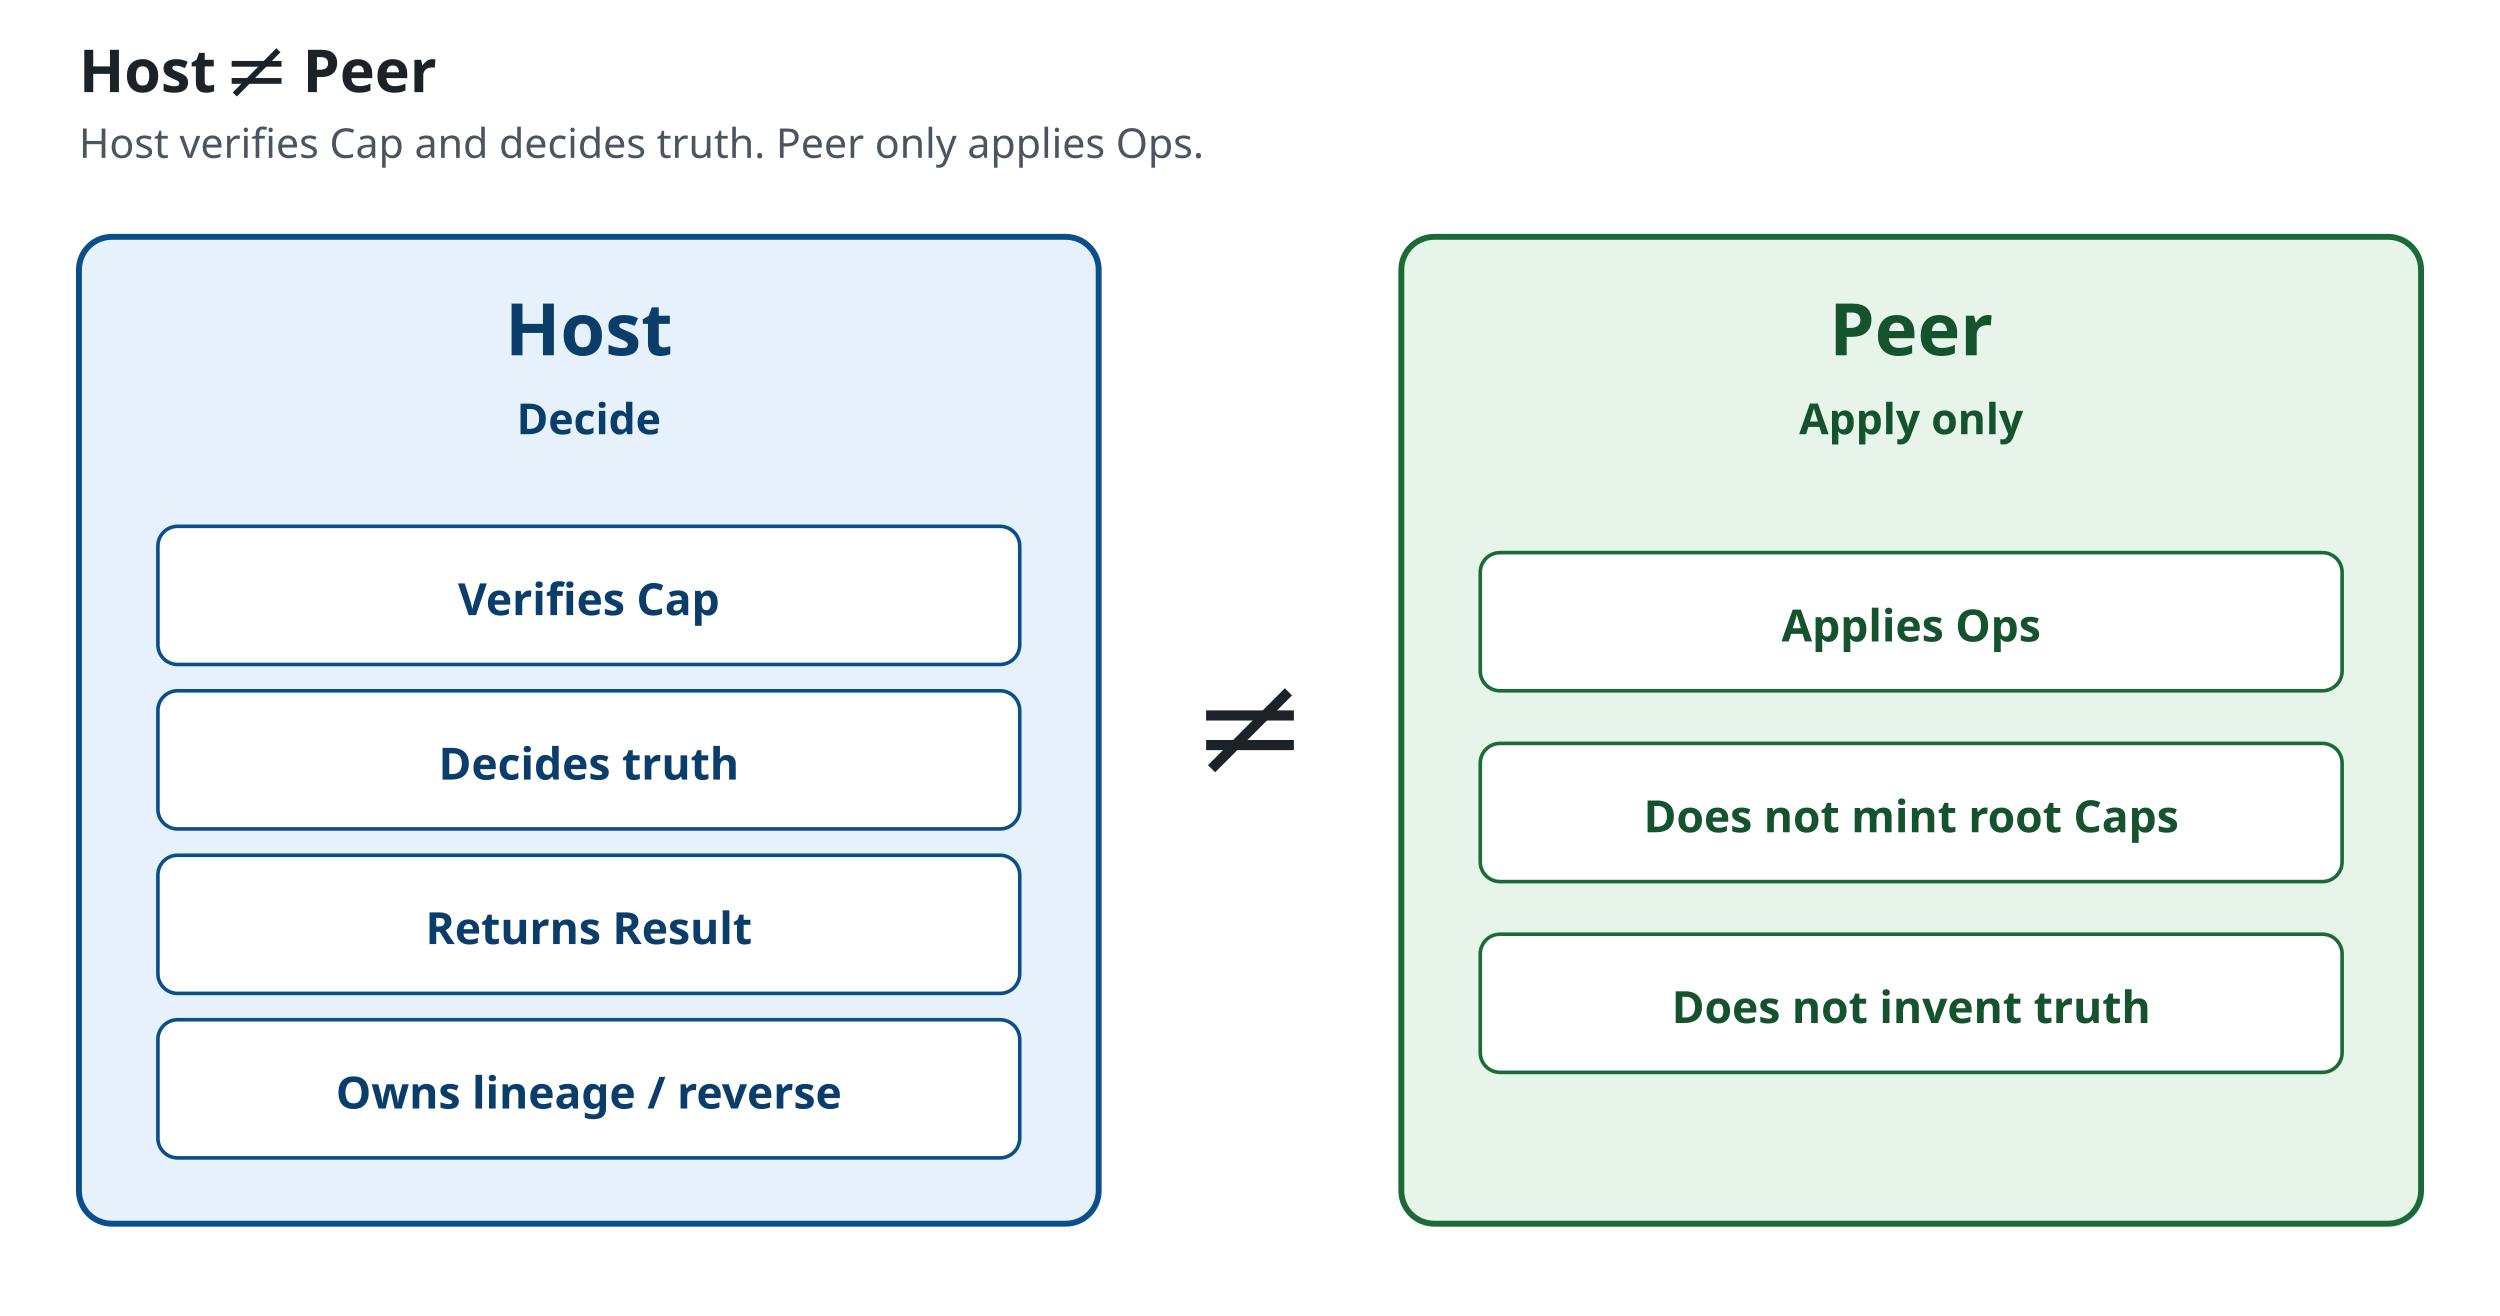
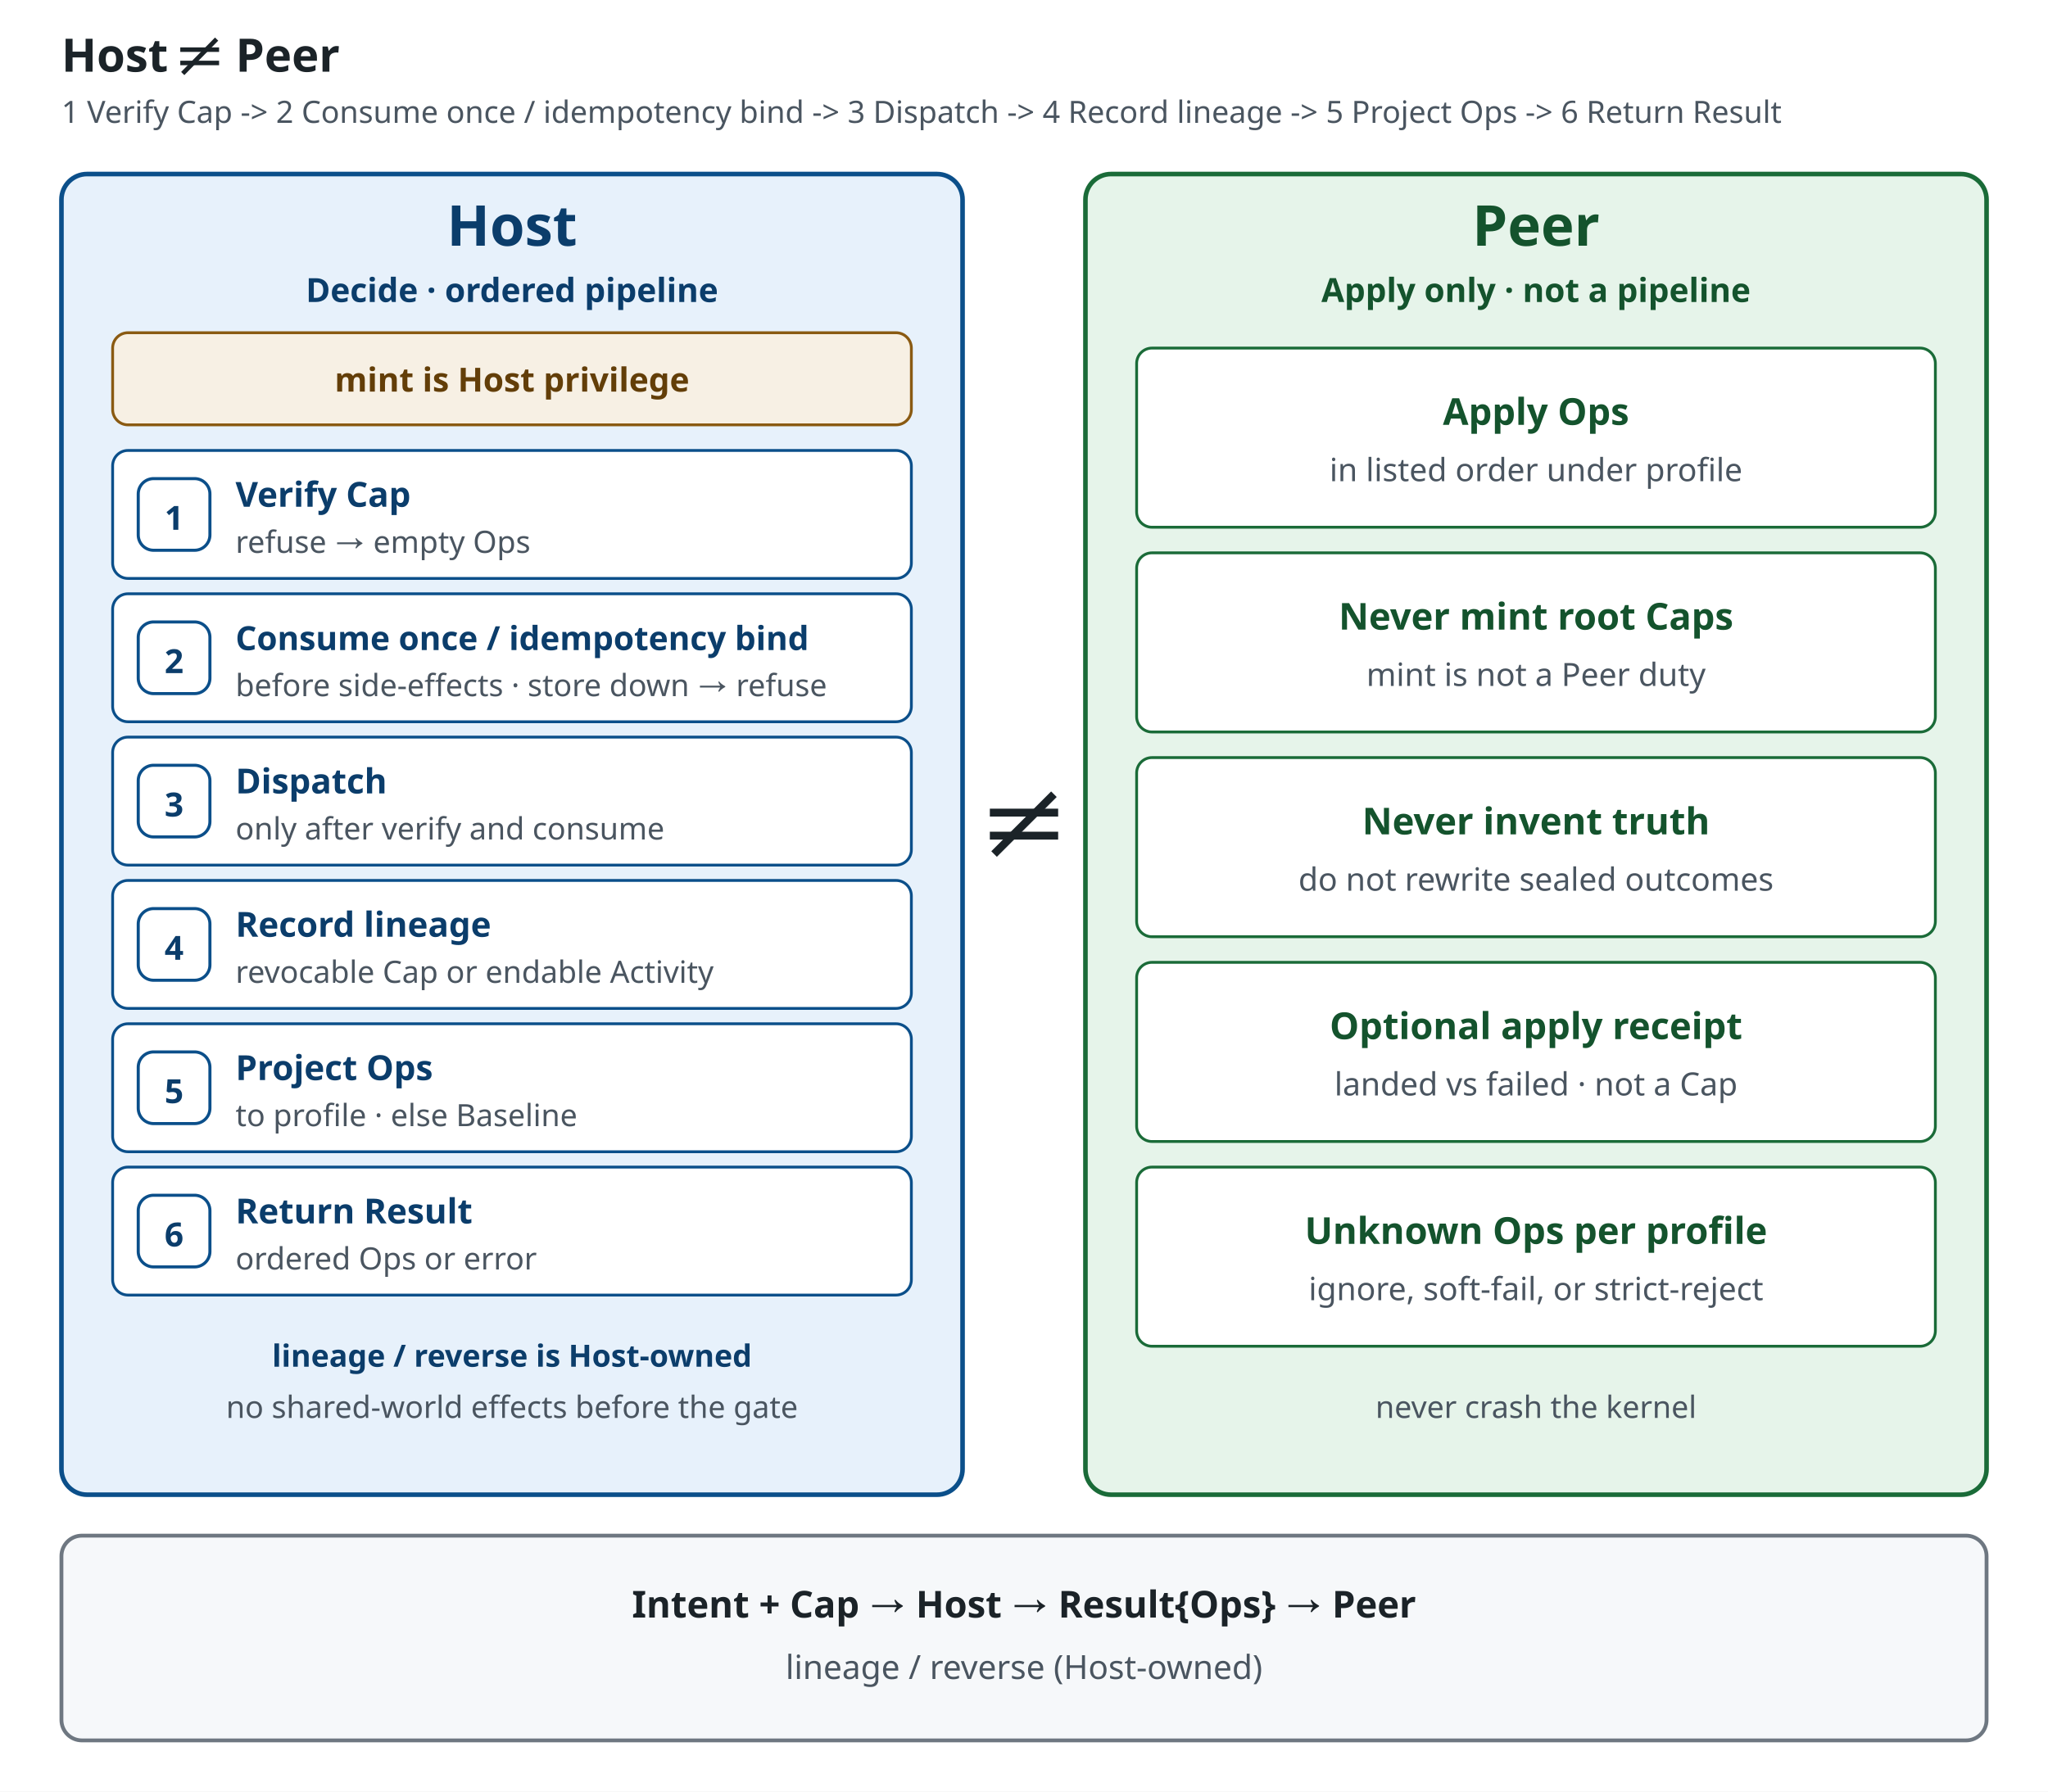
- <svg xmlns="http://www.w3.org/2000/svg" viewBox="0 0 760 400" width="760" height="400" role="img" aria-labelledby="t d">
-   <rect width="760" height="400" fill="#FFFFFF" />
+ <svg xmlns="http://www.w3.org/2000/svg" viewBox="0 0 800 700" width="800" height="700" role="img" aria-labelledby="t d">
+   <rect width="800" height="700" fill="#FFFFFF" />
  <defs>
    <marker id="a2" markerWidth="9" markerHeight="9" refX="8" refY="4.5" orient="auto" markerUnits="strokeWidth">
      <path d="M0,0 L9,4.5 L0,9 Z" fill="#5C656E" />
    </marker>
  </defs>
  <text x="24" y="28" fill="#1B2328" font-family="Noto Sans, ui-sans-serif, system-ui, -apple-system, 'Segoe UI', Helvetica, Arial, sans-serif" font-size="18" font-weight="700" text-anchor="start">Host</text>
  <g stroke="#1B2328" fill="none" stroke-width="1.76" stroke-linecap="square">
    <line x1="71.3" y1="19.4" x2="84.7" y2="19.4" />
    <line x1="71.3" y1="24.6" x2="84.7" y2="24.6" />
    <line x1="72.0" y1="28.1" x2="84.0" y2="15.9" />
  </g>
  <text x="92" y="28" fill="#1B2328" font-family="Noto Sans, ui-sans-serif, system-ui, -apple-system, 'Segoe UI', Helvetica, Arial, sans-serif" font-size="18" font-weight="700" text-anchor="start">Peer</text>
-   <text x="24" y="48" fill="#4A5560" font-family="Noto Sans, ui-sans-serif, system-ui, -apple-system, 'Segoe UI', Helvetica, Arial, sans-serif" font-size="12.5" font-weight="400" text-anchor="start">Host verifies Cap and decides truth. Peer only applies Ops.</text>
-   <rect x="24" y="72" width="310" height="300" rx="10" ry="10" fill="#E7F1FB" stroke="#0B4F8A" stroke-width="1.8" />
-   <text x="179" y="108" fill="#0B3D6B" font-family="Noto Sans, ui-sans-serif, system-ui, -apple-system, 'Segoe UI', Helvetica, Arial, sans-serif" font-size="22" font-weight="700" text-anchor="middle">Host</text>
-   <text x="179" y="132" fill="#0B3D6B" font-family="Noto Sans, ui-sans-serif, system-ui, -apple-system, 'Segoe UI', Helvetica, Arial, sans-serif" font-size="13" font-weight="600" text-anchor="middle">Decide</text>
-   <rect x="48" y="160" width="262" height="42" rx="6" ry="6" fill="#FFFFFF" stroke="#0B4F8A" stroke-width="1.1" />
-   <text x="179" y="187" fill="#0B3D6B" font-family="Noto Sans, ui-sans-serif, system-ui, -apple-system, 'Segoe UI', Helvetica, Arial, sans-serif" font-size="13.5" font-weight="600" text-anchor="middle">Verifies Cap</text>
-   <rect x="48" y="210" width="262" height="42" rx="6" ry="6" fill="#FFFFFF" stroke="#0B4F8A" stroke-width="1.1" />
-   <text x="179" y="237" fill="#0B3D6B" font-family="Noto Sans, ui-sans-serif, system-ui, -apple-system, 'Segoe UI', Helvetica, Arial, sans-serif" font-size="13.5" font-weight="600" text-anchor="middle">Decides truth</text>
-   <rect x="48" y="260" width="262" height="42" rx="6" ry="6" fill="#FFFFFF" stroke="#0B4F8A" stroke-width="1.1" />
-   <text x="179" y="287" fill="#0B3D6B" font-family="Noto Sans, ui-sans-serif, system-ui, -apple-system, 'Segoe UI', Helvetica, Arial, sans-serif" font-size="13.5" font-weight="600" text-anchor="middle">Returns Result</text>
-   <rect x="48" y="310" width="262" height="42" rx="6" ry="6" fill="#FFFFFF" stroke="#0B4F8A" stroke-width="1.1" />
-   <text x="179" y="337" fill="#0B3D6B" font-family="Noto Sans, ui-sans-serif, system-ui, -apple-system, 'Segoe UI', Helvetica, Arial, sans-serif" font-size="13.5" font-weight="600" text-anchor="middle">Owns lineage / reverse</text>
+   <text x="24" y="48" fill="#4A5560" font-family="Noto Sans, ui-sans-serif, system-ui, -apple-system, 'Segoe UI', Helvetica, Arial, sans-serif" font-size="12" font-weight="400" text-anchor="start">1 Verify Cap -&gt; 2 Consume once / idempotency bind -&gt; 3 Dispatch -&gt; 4 Record lineage -&gt; 5 Project Ops -&gt; 6 Return Result</text>
+   <rect x="24" y="68" width="352" height="516" rx="10" ry="10" fill="#E7F1FB" stroke="#0B4F8A" stroke-width="1.8" />
+   <text x="200" y="96" fill="#0B3D6B" font-family="Noto Sans, ui-sans-serif, system-ui, -apple-system, 'Segoe UI', Helvetica, Arial, sans-serif" font-size="22" font-weight="700" text-anchor="middle">Host</text>
+   <text x="200" y="118" fill="#0B3D6B" font-family="Noto Sans, ui-sans-serif, system-ui, -apple-system, 'Segoe UI', Helvetica, Arial, sans-serif" font-size="13" font-weight="600" text-anchor="middle">Decide · ordered pipeline</text>
+   <rect x="44" y="130" width="312" height="36" rx="6" ry="6" fill="#F7F0E4" stroke="#8A5A12" stroke-width="1.1" />
+   <text x="200" y="153" fill="#633E08" font-family="Noto Sans, ui-sans-serif, system-ui, -apple-system, 'Segoe UI', Helvetica, Arial, sans-serif" font-size="13" font-weight="600" text-anchor="middle">mint is Host privilege</text>
+   <rect x="44" y="176" width="312" height="50" rx="6" ry="6" fill="#FFFFFF" stroke="#0B4F8A" stroke-width="1.1" />
+   <rect x="54" y="187" width="28" height="28" rx="6" ry="6" fill="#FFFFFF" stroke="#0B4F8A" stroke-width="1.2" />
+   <text x="68" y="207" fill="#0B3D6B" font-family="Noto Sans, ui-sans-serif, system-ui, -apple-system, 'Segoe UI', Helvetica, Arial, sans-serif" font-size="13" font-weight="700" text-anchor="middle">1</text>
+   <text x="92" y="198" fill="#0B3D6B" font-family="Noto Sans, ui-sans-serif, system-ui, -apple-system, 'Segoe UI', Helvetica, Arial, sans-serif" font-size="13.5" font-weight="600" text-anchor="start">Verify Cap</text>
+   <text x="92" y="216" fill="#4A5560" font-family="Noto Sans, ui-sans-serif, system-ui, -apple-system, 'Segoe UI', Helvetica, Arial, sans-serif" font-size="12" font-weight="400" text-anchor="start">refuse → empty Ops</text>
+   <rect x="44" y="232" width="312" height="50" rx="6" ry="6" fill="#FFFFFF" stroke="#0B4F8A" stroke-width="1.1" />
+   <rect x="54" y="243" width="28" height="28" rx="6" ry="6" fill="#FFFFFF" stroke="#0B4F8A" stroke-width="1.2" />
+   <text x="68" y="263" fill="#0B3D6B" font-family="Noto Sans, ui-sans-serif, system-ui, -apple-system, 'Segoe UI', Helvetica, Arial, sans-serif" font-size="13" font-weight="700" text-anchor="middle">2</text>
+   <text x="92" y="254" fill="#0B3D6B" font-family="Noto Sans, ui-sans-serif, system-ui, -apple-system, 'Segoe UI', Helvetica, Arial, sans-serif" font-size="13" font-weight="600" text-anchor="start">Consume once / idempotency bind</text>
+   <text x="92" y="272" fill="#4A5560" font-family="Noto Sans, ui-sans-serif, system-ui, -apple-system, 'Segoe UI', Helvetica, Arial, sans-serif" font-size="12" font-weight="400" text-anchor="start">before side-effects · store down → refuse</text>
+   <rect x="44" y="288" width="312" height="50" rx="6" ry="6" fill="#FFFFFF" stroke="#0B4F8A" stroke-width="1.1" />
+   <rect x="54" y="299" width="28" height="28" rx="6" ry="6" fill="#FFFFFF" stroke="#0B4F8A" stroke-width="1.2" />
+   <text x="68" y="319" fill="#0B3D6B" font-family="Noto Sans, ui-sans-serif, system-ui, -apple-system, 'Segoe UI', Helvetica, Arial, sans-serif" font-size="13" font-weight="700" text-anchor="middle">3</text>
+   <text x="92" y="310" fill="#0B3D6B" font-family="Noto Sans, ui-sans-serif, system-ui, -apple-system, 'Segoe UI', Helvetica, Arial, sans-serif" font-size="13.5" font-weight="600" text-anchor="start">Dispatch</text>
+   <text x="92" y="328" fill="#4A5560" font-family="Noto Sans, ui-sans-serif, system-ui, -apple-system, 'Segoe UI', Helvetica, Arial, sans-serif" font-size="12" font-weight="400" text-anchor="start">only after verify and consume</text>
+   <rect x="44" y="344" width="312" height="50" rx="6" ry="6" fill="#FFFFFF" stroke="#0B4F8A" stroke-width="1.1" />
+   <rect x="54" y="355" width="28" height="28" rx="6" ry="6" fill="#FFFFFF" stroke="#0B4F8A" stroke-width="1.2" />
+   <text x="68" y="375" fill="#0B3D6B" font-family="Noto Sans, ui-sans-serif, system-ui, -apple-system, 'Segoe UI', Helvetica, Arial, sans-serif" font-size="13" font-weight="700" text-anchor="middle">4</text>
+   <text x="92" y="366" fill="#0B3D6B" font-family="Noto Sans, ui-sans-serif, system-ui, -apple-system, 'Segoe UI', Helvetica, Arial, sans-serif" font-size="13.5" font-weight="600" text-anchor="start">Record lineage</text>
+   <text x="92" y="384" fill="#4A5560" font-family="Noto Sans, ui-sans-serif, system-ui, -apple-system, 'Segoe UI', Helvetica, Arial, sans-serif" font-size="12" font-weight="400" text-anchor="start">revocable Cap or endable Activity</text>
+   <rect x="44" y="400" width="312" height="50" rx="6" ry="6" fill="#FFFFFF" stroke="#0B4F8A" stroke-width="1.1" />
+   <rect x="54" y="411" width="28" height="28" rx="6" ry="6" fill="#FFFFFF" stroke="#0B4F8A" stroke-width="1.2" />
+   <text x="68" y="431" fill="#0B3D6B" font-family="Noto Sans, ui-sans-serif, system-ui, -apple-system, 'Segoe UI', Helvetica, Arial, sans-serif" font-size="13" font-weight="700" text-anchor="middle">5</text>
+   <text x="92" y="422" fill="#0B3D6B" font-family="Noto Sans, ui-sans-serif, system-ui, -apple-system, 'Segoe UI', Helvetica, Arial, sans-serif" font-size="13.5" font-weight="600" text-anchor="start">Project Ops</text>
+   <text x="92" y="440" fill="#4A5560" font-family="Noto Sans, ui-sans-serif, system-ui, -apple-system, 'Segoe UI', Helvetica, Arial, sans-serif" font-size="12" font-weight="400" text-anchor="start">to profile · else Baseline</text>
+   <rect x="44" y="456" width="312" height="50" rx="6" ry="6" fill="#FFFFFF" stroke="#0B4F8A" stroke-width="1.1" />
+   <rect x="54" y="467" width="28" height="28" rx="6" ry="6" fill="#FFFFFF" stroke="#0B4F8A" stroke-width="1.2" />
+   <text x="68" y="487" fill="#0B3D6B" font-family="Noto Sans, ui-sans-serif, system-ui, -apple-system, 'Segoe UI', Helvetica, Arial, sans-serif" font-size="13" font-weight="700" text-anchor="middle">6</text>
+   <text x="92" y="478" fill="#0B3D6B" font-family="Noto Sans, ui-sans-serif, system-ui, -apple-system, 'Segoe UI', Helvetica, Arial, sans-serif" font-size="13.5" font-weight="600" text-anchor="start">Return Result</text>
+   <text x="92" y="496" fill="#4A5560" font-family="Noto Sans, ui-sans-serif, system-ui, -apple-system, 'Segoe UI', Helvetica, Arial, sans-serif" font-size="12" font-weight="400" text-anchor="start">ordered Ops or error</text>
+   <text x="200" y="534" fill="#0B3D6B" font-family="Noto Sans, ui-sans-serif, system-ui, -apple-system, 'Segoe UI', Helvetica, Arial, sans-serif" font-size="12" font-weight="600" text-anchor="middle">lineage / reverse is Host-owned</text>
+   <text x="200" y="554" fill="#4A5560" font-family="Noto Sans, ui-sans-serif, system-ui, -apple-system, 'Segoe UI', Helvetica, Arial, sans-serif" font-size="12" font-weight="400" text-anchor="middle">no shared-world effects before the gate</text>
  <g stroke="#1B2328" fill="none" stroke-width="3.08" stroke-linecap="square">
-     <line x1="368.2" y1="217.5" x2="391.8" y2="217.5" />
-     <line x1="368.2" y1="226.5" x2="391.8" y2="226.5" />
-     <line x1="369.4" y1="232.6" x2="390.6" y2="211.4" />
+     <line x1="388.2" y1="317.5" x2="411.8" y2="317.5" />
+     <line x1="388.2" y1="326.5" x2="411.8" y2="326.5" />
+     <line x1="389.4" y1="332.6" x2="410.6" y2="311.4" />
  </g>
-   <rect x="426" y="72" width="310" height="300" rx="10" ry="10" fill="#E6F4EA" stroke="#1A6B38" stroke-width="1.8" />
-   <text x="581" y="108" fill="#14532D" font-family="Noto Sans, ui-sans-serif, system-ui, -apple-system, 'Segoe UI', Helvetica, Arial, sans-serif" font-size="22" font-weight="700" text-anchor="middle">Peer</text>
-   <text x="581" y="132" fill="#14532D" font-family="Noto Sans, ui-sans-serif, system-ui, -apple-system, 'Segoe UI', Helvetica, Arial, sans-serif" font-size="13" font-weight="600" text-anchor="middle">Apply only</text>
-   <rect x="450" y="168" width="262" height="42" rx="6" ry="6" fill="#FFFFFF" stroke="#1A6B38" stroke-width="1.1" />
-   <text x="581" y="195" fill="#14532D" font-family="Noto Sans, ui-sans-serif, system-ui, -apple-system, 'Segoe UI', Helvetica, Arial, sans-serif" font-size="13.5" font-weight="600" text-anchor="middle">Applies Ops</text>
-   <rect x="450" y="226" width="262" height="42" rx="6" ry="6" fill="#FFFFFF" stroke="#1A6B38" stroke-width="1.1" />
-   <text x="581" y="253" fill="#14532D" font-family="Noto Sans, ui-sans-serif, system-ui, -apple-system, 'Segoe UI', Helvetica, Arial, sans-serif" font-size="13.5" font-weight="600" text-anchor="middle">Does not mint root Caps</text>
-   <rect x="450" y="284" width="262" height="42" rx="6" ry="6" fill="#FFFFFF" stroke="#1A6B38" stroke-width="1.1" />
-   <text x="581" y="311" fill="#14532D" font-family="Noto Sans, ui-sans-serif, system-ui, -apple-system, 'Segoe UI', Helvetica, Arial, sans-serif" font-size="13.5" font-weight="600" text-anchor="middle">Does not invent truth</text>
+   <rect x="424" y="68" width="352" height="516" rx="10" ry="10" fill="#E6F4EA" stroke="#1A6B38" stroke-width="1.8" />
+   <text x="600" y="96" fill="#14532D" font-family="Noto Sans, ui-sans-serif, system-ui, -apple-system, 'Segoe UI', Helvetica, Arial, sans-serif" font-size="22" font-weight="700" text-anchor="middle">Peer</text>
+   <text x="600" y="118" fill="#14532D" font-family="Noto Sans, ui-sans-serif, system-ui, -apple-system, 'Segoe UI', Helvetica, Arial, sans-serif" font-size="13" font-weight="600" text-anchor="middle">Apply only · not a pipeline</text>
+   <rect x="444" y="136" width="312" height="70" rx="6" ry="6" fill="#FFFFFF" stroke="#1A6B38" stroke-width="1.1" />
+   <text x="600" y="166" fill="#14532D" font-family="Noto Sans, ui-sans-serif, system-ui, -apple-system, 'Segoe UI', Helvetica, Arial, sans-serif" font-size="14.5" font-weight="700" text-anchor="middle">Apply Ops</text>
+   <text x="600" y="188" fill="#4A5560" font-family="Noto Sans, ui-sans-serif, system-ui, -apple-system, 'Segoe UI', Helvetica, Arial, sans-serif" font-size="12.5" font-weight="400" text-anchor="middle">in listed order under profile</text>
+   <rect x="444" y="216" width="312" height="70" rx="6" ry="6" fill="#FFFFFF" stroke="#1A6B38" stroke-width="1.1" />
+   <text x="600" y="246" fill="#14532D" font-family="Noto Sans, ui-sans-serif, system-ui, -apple-system, 'Segoe UI', Helvetica, Arial, sans-serif" font-size="14.5" font-weight="700" text-anchor="middle">Never mint root Caps</text>
+   <text x="600" y="268" fill="#4A5560" font-family="Noto Sans, ui-sans-serif, system-ui, -apple-system, 'Segoe UI', Helvetica, Arial, sans-serif" font-size="12.5" font-weight="400" text-anchor="middle">mint is not a Peer duty</text>
+   <rect x="444" y="296" width="312" height="70" rx="6" ry="6" fill="#FFFFFF" stroke="#1A6B38" stroke-width="1.1" />
+   <text x="600" y="326" fill="#14532D" font-family="Noto Sans, ui-sans-serif, system-ui, -apple-system, 'Segoe UI', Helvetica, Arial, sans-serif" font-size="14.5" font-weight="700" text-anchor="middle">Never invent truth</text>
+   <text x="600" y="348" fill="#4A5560" font-family="Noto Sans, ui-sans-serif, system-ui, -apple-system, 'Segoe UI', Helvetica, Arial, sans-serif" font-size="12.5" font-weight="400" text-anchor="middle">do not rewrite sealed outcomes</text>
+   <rect x="444" y="376" width="312" height="70" rx="6" ry="6" fill="#FFFFFF" stroke="#1A6B38" stroke-width="1.1" />
+   <text x="600" y="406" fill="#14532D" font-family="Noto Sans, ui-sans-serif, system-ui, -apple-system, 'Segoe UI', Helvetica, Arial, sans-serif" font-size="14.5" font-weight="700" text-anchor="middle">Optional apply receipt</text>
+   <text x="600" y="428" fill="#4A5560" font-family="Noto Sans, ui-sans-serif, system-ui, -apple-system, 'Segoe UI', Helvetica, Arial, sans-serif" font-size="12.5" font-weight="400" text-anchor="middle">landed vs failed · not a Cap</text>
+   <rect x="444" y="456" width="312" height="70" rx="6" ry="6" fill="#FFFFFF" stroke="#1A6B38" stroke-width="1.1" />
+   <text x="600" y="486" fill="#14532D" font-family="Noto Sans, ui-sans-serif, system-ui, -apple-system, 'Segoe UI', Helvetica, Arial, sans-serif" font-size="14.5" font-weight="700" text-anchor="middle">Unknown Ops per profile</text>
+   <text x="600" y="508" fill="#4A5560" font-family="Noto Sans, ui-sans-serif, system-ui, -apple-system, 'Segoe UI', Helvetica, Arial, sans-serif" font-size="12.5" font-weight="400" text-anchor="middle">ignore, soft-fail, or strict-reject</text>
+   <text x="600" y="554" fill="#4A5560" font-family="Noto Sans, ui-sans-serif, system-ui, -apple-system, 'Segoe UI', Helvetica, Arial, sans-serif" font-size="12" font-weight="400" text-anchor="middle">never crash the kernel</text>
+   <rect x="24" y="600" width="752" height="80" rx="8" ry="8" fill="#F6F8FA" stroke="#6E7781" stroke-width="1.5" />
+   <text x="400" y="632" fill="#1B2328" font-family="Noto Sans, ui-sans-serif, system-ui, -apple-system, 'Segoe UI', Helvetica, Arial, sans-serif" font-size="14.5" font-weight="700" text-anchor="middle">Intent + Cap → Host → Result{Ops} → Peer</text>
+   <text x="400" y="656" fill="#4A5560" font-family="Noto Sans, ui-sans-serif, system-ui, -apple-system, 'Segoe UI', Helvetica, Arial, sans-serif" font-size="13" font-weight="400" text-anchor="middle">lineage / reverse (Host-owned)</text>
</svg>
